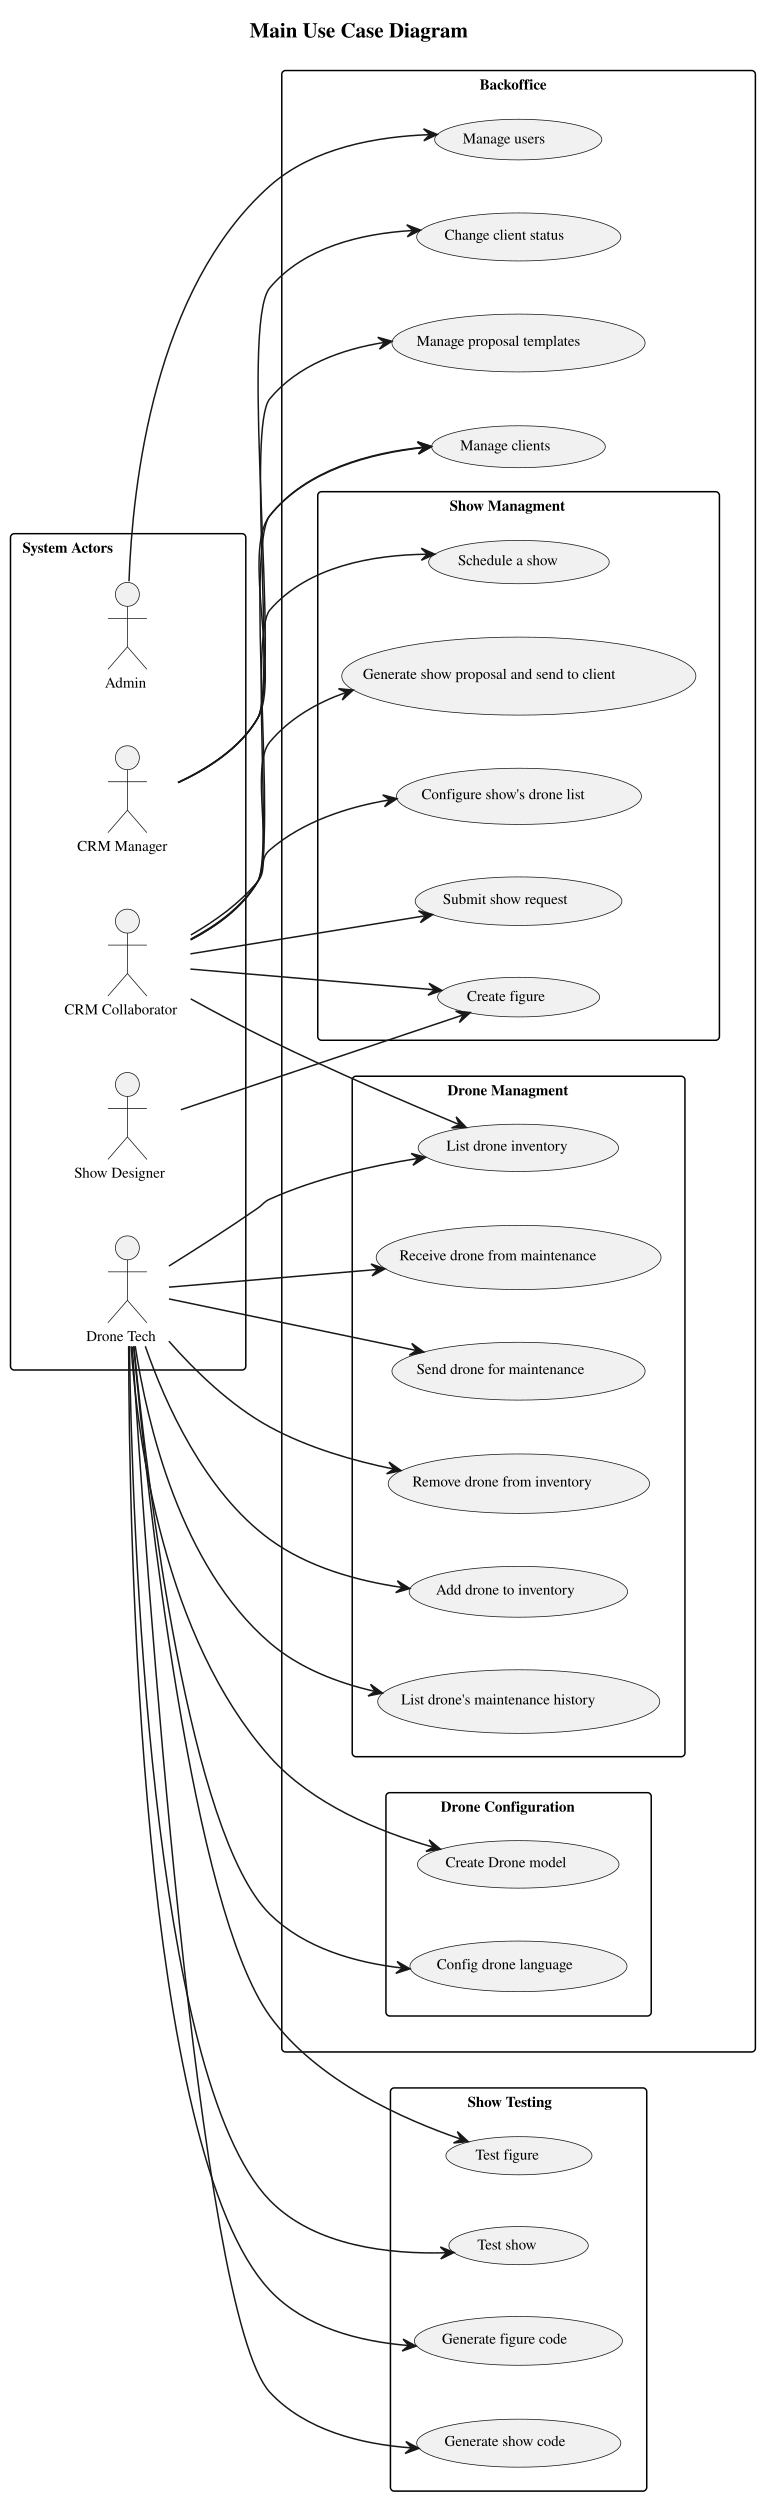
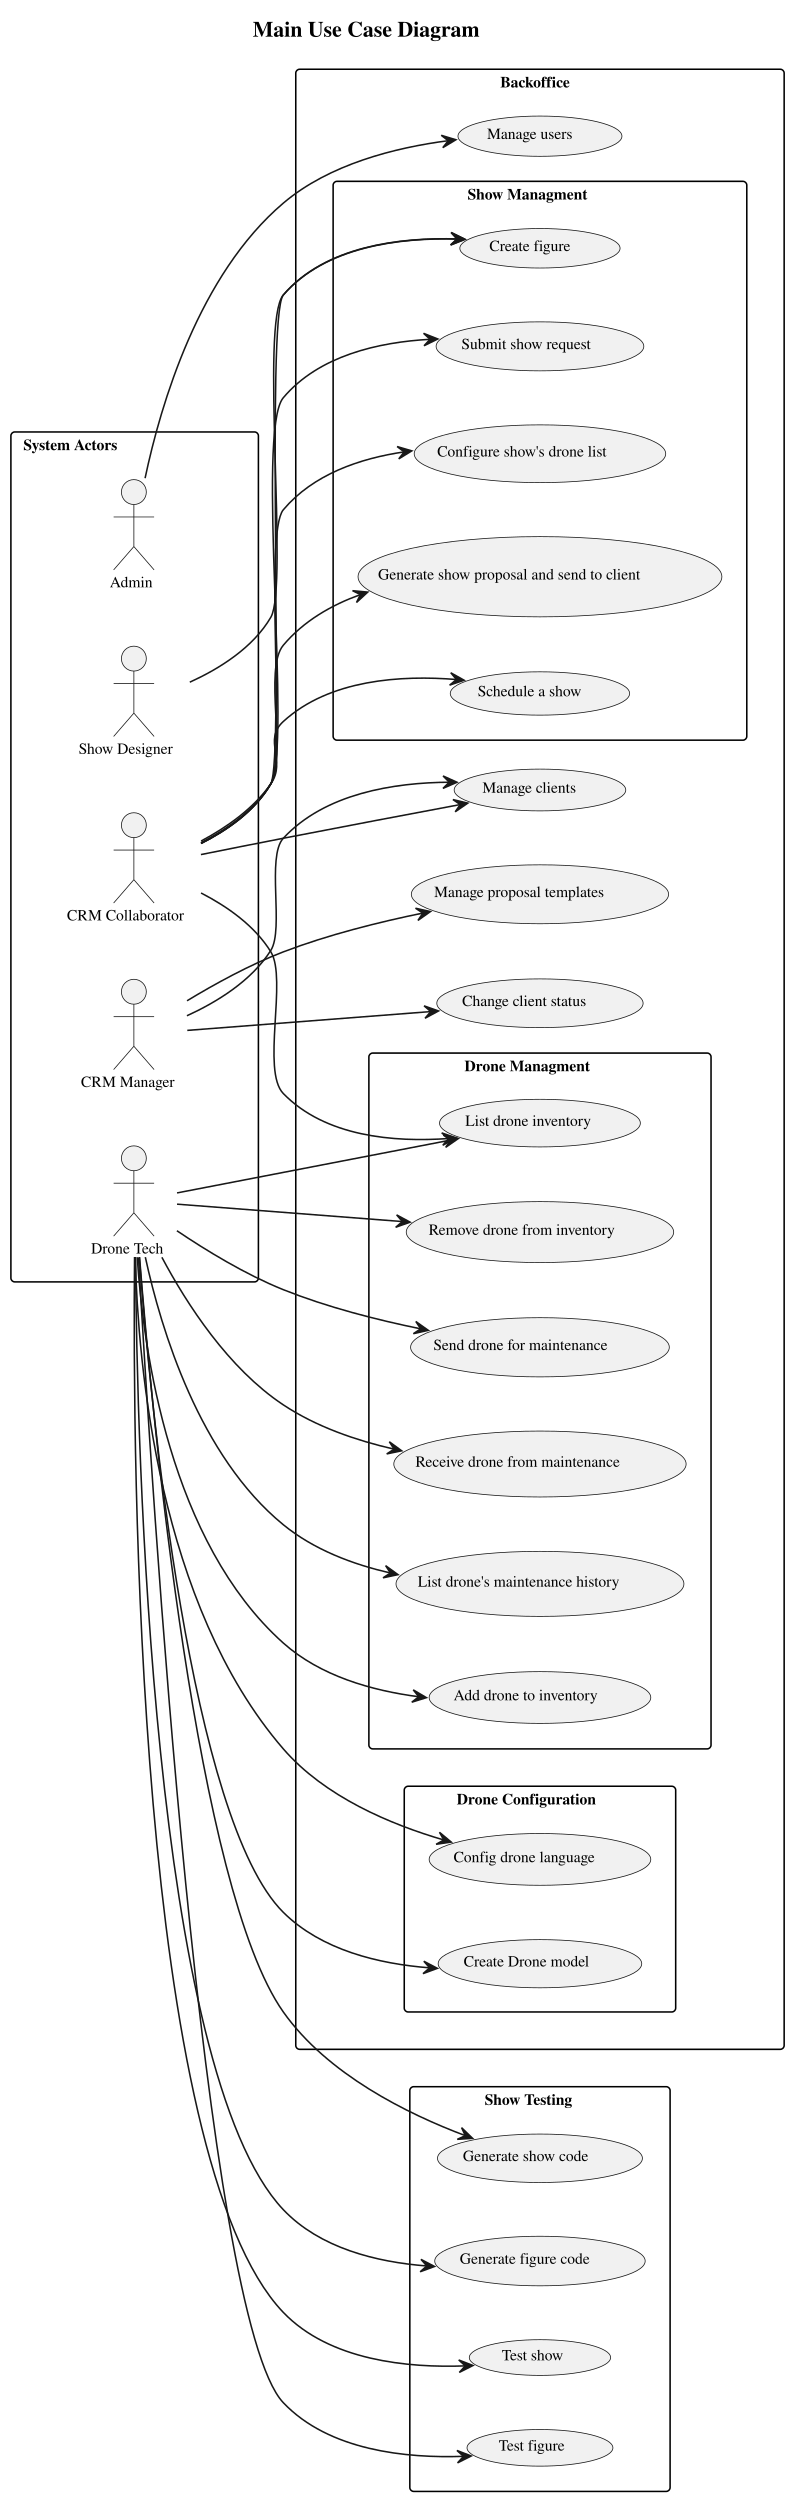
- <svg xmlns="http://www.w3.org/2000/svg" contentStyleType="text/css" height="1668px" preserveAspectRatio="none" style="width:510px;height:1668px;background:#FFFFFF;" version="1.1" viewBox="0 0 510 1668" width="510px" zoomAndPan="magnify">
+ <svg xmlns="http://www.w3.org/2000/svg" contentStyleType="text/css" height="1606px" preserveAspectRatio="none" style="width:509px;height:1606px;background:#FFFFFF;" version="1.1" viewBox="0 0 509 1606" width="509px" zoomAndPan="magnify">
  <defs />
  <g>
-     <text fill="#000000" font-family="Times" font-size="14" font-weight="bold" lengthAdjust="spacing" textLength="163" x="166.5" y="24.966">Main Use Case Diagram</text>
+     <text fill="#000000" font-family="Times" font-size="14" font-weight="bold" lengthAdjust="spacing" textLength="171" x="162.37" y="23.535">Main Use Case Diagram</text>
    <g id="cluster_actors">
-       <rect fill="none" height="558" rx="2.5" ry="2.5" style="stroke:#000000;stroke-width:1.0;" width="157" x="7" y="356.068" />
-       <text fill="#000000" font-family="Times" font-size="10" font-weight="bold" lengthAdjust="spacing" textLength="72" x="15" y="368.758">System Actors</text>
+       <rect fill="none" height="546" rx="2.5" ry="2.5" style="stroke:#000000;stroke-width:1.0;" width="159" x="7" y="277.488" />
+       <text fill="#000000" font-family="Times" font-size="10" font-weight="bold" lengthAdjust="spacing" textLength="74" x="15" y="289.156">System Actors</text>
    </g>
    <g id="cluster_usecases">
-       <rect fill="none" height="1322" rx="2.5" ry="2.5" style="stroke:#000000;stroke-width:1.0;" width="316" x="188" y="47.068" />
-       <text fill="#000000" font-family="Times" font-size="10" font-weight="bold" lengthAdjust="spacing" textLength="52" x="320" y="59.758">Backoffice</text>
+       <rect fill="none" height="1272" rx="2.5" ry="2.5" style="stroke:#000000;stroke-width:1.0;" width="313.74" x="190" y="44.488" />
+       <text fill="#000000" font-family="Times" font-size="10" font-weight="bold" lengthAdjust="spacing" textLength="51" x="321.37" y="56.156">Backoffice</text>
    </g>
    <g id="cluster_showmng">
-       <rect fill="none" height="366" rx="2.5" ry="2.5" style="stroke:#000000;stroke-width:1.0;" width="268" x="212" y="328.068" />
-       <text fill="#000000" font-family="Times" font-size="10" font-weight="bold" lengthAdjust="spacing" textLength="92" x="300" y="340.758">Show Managment</text>
+       <rect fill="none" height="359" rx="2.5" ry="2.5" style="stroke:#000000;stroke-width:1.0;" width="265.74" x="214" y="116.488" />
+       <text fill="#000000" font-family="Times" font-size="10" font-weight="bold" lengthAdjust="spacing" textLength="93" x="300.37" y="128.156">Show Managment</text>
    </g>
    <g id="cluster_drnmng">
-       <rect fill="none" height="454" rx="2.5" ry="2.5" style="stroke:#000000;stroke-width:1.0;" width="222" x="235" y="718.068" />
-       <text fill="#000000" font-family="Times" font-size="10" font-weight="bold" lengthAdjust="spacing" textLength="95" x="298.5" y="730.758">Drone Managment</text>
+       <rect fill="none" height="447" rx="2.5" ry="2.5" style="stroke:#000000;stroke-width:1.0;" width="219.8" x="236.97" y="676.488" />
+       <text fill="#000000" font-family="Times" font-size="10" font-weight="bold" lengthAdjust="spacing" textLength="97" x="298.37" y="688.156">Drone Managment</text>
    </g>
    <g id="cluster_drncfig">
-       <rect fill="none" height="149" rx="2.5" ry="2.5" style="stroke:#000000;stroke-width:1.0;" width="177" x="257.5" y="1196.068" />
-       <text fill="#000000" font-family="Times" font-size="10" font-weight="bold" lengthAdjust="spacing" textLength="104" x="294" y="1208.758">Drone Configuration</text>
+       <rect fill="none" height="145" rx="2.5" ry="2.5" style="stroke:#000000;stroke-width:1.0;" width="174.37" x="259.69" y="1147.488" />
+       <text fill="#000000" font-family="Times" font-size="10" font-weight="bold" lengthAdjust="spacing" textLength="107" x="293.375" y="1159.156">Drone Configuration</text>
    </g>
    <g id="cluster_usecase">
-       <rect fill="none" height="269" rx="2.5" ry="2.5" style="stroke:#000000;stroke-width:1.0;" width="171" x="260.5" y="1393.068" />
-       <text fill="#000000" font-family="Times" font-size="10" font-weight="bold" lengthAdjust="spacing" textLength="68" x="312" y="1405.758">Show Testing</text>
+       <rect fill="none" height="260" rx="2.5" ry="2.5" style="stroke:#000000;stroke-width:1.0;" width="167.2" x="263.27" y="1340.488" />
+       <text fill="#000000" font-family="Times" font-size="10" font-weight="bold" lengthAdjust="spacing" textLength="71" x="311.37" y="1352.156">Show Testing</text>
    </g>
    <g id="elem_ADM">
-       <ellipse cx="85" cy="396.568" fill="#F1F1F1" rx="8" ry="8" style="stroke:#181818;stroke-width:0.5;" />
-       <path d="M85,404.568 L85,431.568 M72,412.568 L98,412.568 M85,431.568 L72,446.568 M85,431.568 L98,446.568 " fill="none" style="stroke:#181818;stroke-width:0.5;" />
-       <text fill="#000000" font-family="Times" font-size="10" lengthAdjust="spacing" textLength="30" x="70" y="458.758">Admin</text>
+       <ellipse cx="86" cy="316.098" fill="#F1F1F1" rx="8" ry="8" style="stroke:#181818;stroke-width:0.5;" />
+       <path d="M86,324.098 L86,351.098 M73,332.098 L99,332.098 M86,351.098 L73,366.098 M86,351.098 L99,366.098 " fill="none" style="stroke:#181818;stroke-width:0.5;" />
+       <text fill="#000000" font-family="Times" font-size="10" lengthAdjust="spacing" textLength="31" x="70.5" y="377.266">Admin</text>
    </g>
    <g id="elem_CRMM">
-       <ellipse cx="85" cy="505.568" fill="#F1F1F1" rx="8" ry="8" style="stroke:#181818;stroke-width:0.5;" />
-       <path d="M85,513.568 L85,540.568 M72,521.568 L98,521.568 M85,540.568 L72,555.568 M85,540.568 L98,555.568 " fill="none" style="stroke:#181818;stroke-width:0.5;" />
-       <text fill="#000000" font-family="Times" font-size="10" lengthAdjust="spacing" textLength="67" x="51.5" y="567.758">CRM Manager</text>
+       <ellipse cx="86" cy="637.098" fill="#F1F1F1" rx="8" ry="8" style="stroke:#181818;stroke-width:0.5;" />
+       <path d="M86,645.098 L86,672.098 M73,653.098 L99,653.098 M86,672.098 L73,687.098 M86,672.098 L99,687.098 " fill="none" style="stroke:#181818;stroke-width:0.5;" />
+       <text fill="#000000" font-family="Times" font-size="10" lengthAdjust="spacing" textLength="68" x="52" y="698.266">CRM Manager</text>
    </g>
    <g id="elem_CRMCLTR">
-       <ellipse cx="85" cy="614.568" fill="#F1F1F1" rx="8" ry="8" style="stroke:#181818;stroke-width:0.5;" />
-       <path d="M85,622.568 L85,649.568 M72,630.568 L98,630.568 M85,649.568 L72,664.568 M85,649.568 L98,664.568 " fill="none" style="stroke:#181818;stroke-width:0.5;" />
-       <text fill="#000000" font-family="Times" font-size="10" lengthAdjust="spacing" textLength="84" x="43" y="676.758">CRM Collaborator</text>
+       <ellipse cx="86" cy="530.098" fill="#F1F1F1" rx="8" ry="8" style="stroke:#181818;stroke-width:0.5;" />
+       <path d="M86,538.098 L86,565.098 M73,546.098 L99,546.098 M86,565.098 L73,580.098 M86,565.098 L99,580.098 " fill="none" style="stroke:#181818;stroke-width:0.5;" />
+       <text fill="#000000" font-family="Times" font-size="10" lengthAdjust="spacing" textLength="86" x="43" y="591.266">CRM Collaborator</text>
    </g>
    <g id="elem_showdsg">
-       <ellipse cx="85" cy="723.568" fill="#F1F1F1" rx="8" ry="8" style="stroke:#181818;stroke-width:0.5;" />
-       <path d="M85,731.568 L85,758.568 M72,739.568 L98,739.568 M85,758.568 L72,773.568 M85,758.568 L98,773.568 " fill="none" style="stroke:#181818;stroke-width:0.5;" />
-       <text fill="#000000" font-family="Times" font-size="10" lengthAdjust="spacing" textLength="71" x="49.5" y="785.758">Show Designer</text>
+       <ellipse cx="86" cy="423.098" fill="#F1F1F1" rx="8" ry="8" style="stroke:#181818;stroke-width:0.5;" />
+       <path d="M86,431.098 L86,458.098 M73,439.098 L99,439.098 M86,458.098 L73,473.098 M86,458.098 L99,473.098 " fill="none" style="stroke:#181818;stroke-width:0.5;" />
+       <text fill="#000000" font-family="Times" font-size="10" lengthAdjust="spacing" textLength="71" x="50.5" y="484.266">Show Designer</text>
    </g>
    <g id="elem_drntch">
-       <ellipse cx="85" cy="832.568" fill="#F1F1F1" rx="8" ry="8" style="stroke:#181818;stroke-width:0.5;" />
-       <path d="M85,840.568 L85,867.568 M72,848.568 L98,848.568 M85,867.568 L72,882.568 M85,867.568 L98,882.568 " fill="none" style="stroke:#181818;stroke-width:0.5;" />
-       <text fill="#000000" font-family="Times" font-size="10" lengthAdjust="spacing" textLength="55" x="57.5" y="894.758">Drone Tech</text>
+       <ellipse cx="86" cy="744.098" fill="#F1F1F1" rx="8" ry="8" style="stroke:#181818;stroke-width:0.5;" />
+       <path d="M86,752.098 L86,779.098 M73,760.098 L99,760.098 M86,779.098 L73,794.098 M86,779.098 L99,794.098 " fill="none" style="stroke:#181818;stroke-width:0.5;" />
+       <text fill="#000000" font-family="Times" font-size="10" lengthAdjust="spacing" textLength="55" x="58.5" y="805.266">Drone Tech</text>
    </g>
    <g id="elem_mngusr">
-       <ellipse cx="345.77" cy="93.122" fill="#F1F1F1" rx="55.77" ry="13.554" style="stroke:#181818;stroke-width:0.5;" />
-       <text fill="#000000" font-family="Times" font-size="10" lengthAdjust="spacing" textLength="68" x="308.77" y="95.717">Manage users</text>
+       <ellipse cx="346.868" cy="87.492" fill="#F1F1F1" rx="52.668" ry="12.934" style="stroke:#181818;stroke-width:0.5;" />
+       <text fill="#000000" font-family="Times" font-size="10" lengthAdjust="spacing" textLength="68" x="312.868" y="89.271">Manage users</text>
    </g>
    <g id="elem_mngppt">
-       <ellipse cx="345.958" cy="228.859" fill="#F1F1F1" rx="84.458" ry="19.292" style="stroke:#181818;stroke-width:0.5;" />
-       <text fill="#000000" font-family="Times" font-size="10" lengthAdjust="spacing" textLength="136" x="277.958" y="230.739">Manage proposal templates</text>
+       <ellipse cx="346.872" cy="574.487" fill="#F1F1F1" rx="82.642" ry="18.928" style="stroke:#181818;stroke-width:0.5;" />
+       <text fill="#000000" font-family="Times" font-size="10" lengthAdjust="spacing" textLength="136" x="278.872" y="576.266">Manage proposal templates</text>
    </g>
    <g id="elem_ccstts">
-       <ellipse cx="346.113" cy="158.09" fill="#F1F1F1" rx="68.113" ry="16.023" style="stroke:#181818;stroke-width:0.5;" />
-       <text fill="#000000" font-family="Times" font-size="10" lengthAdjust="spacing" textLength="99" x="296.613" y="159.97">Change client status</text>
+       <ellipse cx="346.869" cy="644.492" fill="#F1F1F1" rx="66.269" ry="15.654" style="stroke:#181818;stroke-width:0.5;" />
+       <text fill="#000000" font-family="Times" font-size="10" lengthAdjust="spacing" textLength="100" x="296.869" y="646.271">Change client status</text>
    </g>
    <g id="elem_mngc">
-       <ellipse cx="345.937" cy="298.055" fill="#F1F1F1" rx="57.937" ry="13.987" style="stroke:#181818;stroke-width:0.5;" />
-       <text fill="#000000" font-family="Times" font-size="10" lengthAdjust="spacing" textLength="74" x="307.006" y="300.423">Manage clients</text>
+       <ellipse cx="346.874" cy="507.491" fill="#F1F1F1" rx="55.114" ry="13.423" style="stroke:#181818;stroke-width:0.5;" />
+       <text fill="#000000" font-family="Times" font-size="10" lengthAdjust="spacing" textLength="74" x="309.874" y="509.271">Manage clients</text>
    </g>
    <g id="elem_sdlshw">
-       <ellipse cx="346.243" cy="375.017" fill="#F1F1F1" rx="60.243" ry="14.449" style="stroke:#181818;stroke-width:0.5;" />
-       <text fill="#000000" font-family="Times" font-size="10" lengthAdjust="spacing" textLength="80" x="305.54" y="377.087">Schedule a show</text>
+       <ellipse cx="346.866" cy="445.491" fill="#F1F1F1" rx="57.616" ry="13.923" style="stroke:#181818;stroke-width:0.5;" />
+       <text fill="#000000" font-family="Times" font-size="10" lengthAdjust="spacing" textLength="80" x="306.866" y="447.271">Schedule a show</text>
    </g>
    <g id="elem_gsppstc">
-       <ellipse cx="346.149" cy="451.098" fill="#F1F1F1" rx="118.15" ry="26.03" style="stroke:#181818;stroke-width:0.5;" />
-       <text fill="#000000" font-family="Times" font-size="10" lengthAdjust="spacing" textLength="208" x="242.149" y="452.978">Generate show proposal and send to client</text>
+       <ellipse cx="346.872" cy="370.493" fill="#F1F1F1" rx="116.872" ry="25.774" style="stroke:#181818;stroke-width:0.5;" />
+       <text fill="#000000" font-family="Times" font-size="10" lengthAdjust="spacing" textLength="208" x="242.872" y="372.272">Generate show proposal and send to client</text>
    </g>
    <g id="elem_cfgsdl">
-       <ellipse cx="346.243" cy="531.316" fill="#F1F1F1" rx="81.743" ry="18.748" style="stroke:#181818;stroke-width:0.5;" />
-       <text fill="#000000" font-family="Times" font-size="10" lengthAdjust="spacing" textLength="130" x="281.243" y="533.196">Configure show's drone list</text>
+       <ellipse cx="346.868" cy="291.486" fill="#F1F1F1" rx="80.788" ry="18.558" style="stroke:#181818;stroke-width:0.5;" />
+       <text fill="#000000" font-family="Times" font-size="10" lengthAdjust="spacing" textLength="132" x="280.868" y="293.265">Configure show's drone list</text>
    </g>
    <g id="elem_subsreq">
-       <ellipse cx="345.967" cy="601.261" fill="#F1F1F1" rx="68.967" ry="16.193" style="stroke:#181818;stroke-width:0.5;" />
-       <text fill="#000000" font-family="Times" font-size="10" lengthAdjust="spacing" textLength="101" x="295.467" y="603.141">Submit show request</text>
+       <ellipse cx="346.872" cy="222.491" fill="#F1F1F1" rx="66.712" ry="15.742" style="stroke:#181818;stroke-width:0.5;" />
+       <text fill="#000000" font-family="Times" font-size="10" lengthAdjust="spacing" textLength="101" x="296.372" y="224.27">Submit show request</text>
    </g>
    <g id="elem_cf">
-       <ellipse cx="346.048" cy="665.278" fill="#F1F1F1" rx="54.048" ry="13.21" style="stroke:#181818;stroke-width:0.5;" />
-       <text fill="#000000" font-family="Times" font-size="10" lengthAdjust="spacing" textLength="63" x="311.548" y="667.872">Create figure</text>
+       <ellipse cx="346.868" cy="159.492" fill="#F1F1F1" rx="51.468" ry="12.694" style="stroke:#181818;stroke-width:0.5;" />
+       <text fill="#000000" font-family="Times" font-size="10" lengthAdjust="spacing" textLength="65" x="314.368" y="161.271">Create figure</text>
    </g>
    <g id="elem_ldi">
-       <ellipse cx="345.839" cy="765.836" fill="#F1F1F1" rx="66.839" ry="15.768" style="stroke:#181818;stroke-width:0.5;" />
-       <text fill="#000000" font-family="Times" font-size="10" lengthAdjust="spacing" textLength="96" x="297.839" y="767.716">List drone inventory</text>
+       <ellipse cx="346.865" cy="721.489" fill="#F1F1F1" rx="64.505" ry="15.301" style="stroke:#181818;stroke-width:0.5;" />
+       <text fill="#000000" font-family="Times" font-size="10" lengthAdjust="spacing" textLength="96" x="298.865" y="723.269">List drone inventory</text>
    </g>
    <g id="elem_ldmh">
-       <ellipse cx="346.102" cy="1135.288" fill="#F1F1F1" rx="94.102" ry="21.221" style="stroke:#181818;stroke-width:0.5;" />
-       <text fill="#000000" font-family="Times" font-size="10" lengthAdjust="spacing" textLength="157" x="267.602" y="1137.168">List drone's maintenance history</text>
+       <ellipse cx="346.873" cy="1017.485" fill="#F1F1F1" rx="92.483" ry="20.896" style="stroke:#181818;stroke-width:0.5;" />
+       <text fill="#000000" font-family="Times" font-size="10" lengthAdjust="spacing" textLength="157" x="268.373" y="1019.264">List drone's maintenance history</text>
    </g>
    <g id="elem_rdfm">
-       <ellipse cx="346.031" cy="838.974" fill="#F1F1F1" rx="95.031" ry="21.406" style="stroke:#181818;stroke-width:0.5;" />
-       <text fill="#000000" font-family="Times" font-size="10" lengthAdjust="spacing" textLength="159" x="266.531" y="840.854">Receive drone from maintenance</text>
+       <ellipse cx="346.871" cy="940.488" fill="#F1F1F1" rx="93.901" ry="21.18" style="stroke:#181818;stroke-width:0.5;" />
+       <text fill="#000000" font-family="Times" font-size="10" lengthAdjust="spacing" textLength="160" x="266.871" y="942.268">Receive drone from maintenance</text>
    </g>
    <g id="elem_sdfm">
-       <ellipse cx="345.958" cy="914.86" fill="#F1F1F1" rx="84.458" ry="19.292" style="stroke:#181818;stroke-width:0.5;" />
-       <text fill="#000000" font-family="Times" font-size="10" lengthAdjust="spacing" textLength="136" x="277.958" y="916.74">Send drone for maintenance</text>
+       <ellipse cx="346.867" cy="865.49" fill="#F1F1F1" rx="83.107" ry="19.021" style="stroke:#181818;stroke-width:0.5;" />
+       <text fill="#000000" font-family="Times" font-size="10" lengthAdjust="spacing" textLength="137" x="278.367" y="867.269">Send drone for maintenance</text>
    </g>
    <g id="elem_rdfi">
-       <ellipse cx="346.193" cy="989.906" fill="#F1F1F1" rx="87.193" ry="19.838" style="stroke:#181818;stroke-width:0.5;" />
-       <text fill="#000000" font-family="Times" font-size="10" lengthAdjust="spacing" textLength="142" x="275.193" y="991.786">Remove drone from inventory</text>
+       <ellipse cx="346.875" cy="791.489" fill="#F1F1F1" rx="85.904" ry="19.581" style="stroke:#181818;stroke-width:0.5;" />
+       <text fill="#000000" font-family="Times" font-size="10" lengthAdjust="spacing" textLength="143" x="275.375" y="793.269">Remove drone from inventory</text>
    </g>
    <g id="elem_adddti">
-       <ellipse cx="345.86" cy="1062.04" fill="#F1F1F1" rx="72.86" ry="16.972" style="stroke:#181818;stroke-width:0.5;" />
-       <text fill="#000000" font-family="Times" font-size="10" lengthAdjust="spacing" textLength="110" x="290.86" y="1063.92">Add drone to inventory</text>
+       <ellipse cx="346.875" cy="1090.485" fill="#F1F1F1" rx="71.185" ry="16.637" style="stroke:#181818;stroke-width:0.5;" />
+       <text fill="#000000" font-family="Times" font-size="10" lengthAdjust="spacing" textLength="111" x="291.375" y="1092.264">Add drone to inventory</text>
    </g>
    <g id="elem_cdmdl">
-       <ellipse cx="345.762" cy="1243.92" fill="#F1F1F1" rx="67.262" ry="15.852" style="stroke:#181818;stroke-width:0.5;" />
-       <text fill="#000000" font-family="Times" font-size="10" lengthAdjust="spacing" textLength="97" x="297.262" y="1245.8">Create Drone model</text>
+       <ellipse cx="346.865" cy="1261.485" fill="#F1F1F1" rx="65.385" ry="15.477" style="stroke:#181818;stroke-width:0.5;" />
+       <text fill="#000000" font-family="Times" font-size="10" lengthAdjust="spacing" textLength="98" x="297.865" y="1263.265">Create Drone model</text>
    </g>
    <g id="elem_cdlng">
-       <ellipse cx="345.924" cy="1311.953" fill="#F1F1F1" rx="72.424" ry="16.885" style="stroke:#181818;stroke-width:0.5;" />
-       <text fill="#000000" font-family="Times" font-size="10" lengthAdjust="spacing" textLength="109" x="291.424" y="1313.833">Config drone language</text>
+       <ellipse cx="346.875" cy="1194.485" fill="#F1F1F1" rx="71.185" ry="16.637" style="stroke:#181818;stroke-width:0.5;" />
+       <text fill="#000000" font-family="Times" font-size="10" lengthAdjust="spacing" textLength="111" x="291.375" y="1196.264">Config drone language</text>
    </g>
    <g id="elem_gfcd">
-       <ellipse cx="345.896" cy="1561.847" fill="#F1F1F1" rx="69.396" ry="16.279" style="stroke:#181818;stroke-width:0.5;" />
-       <text fill="#000000" font-family="Times" font-size="10" lengthAdjust="spacing" textLength="102" x="294.896" y="1563.727">Generate figure code</text>
+       <ellipse cx="346.87" cy="1452.488" fill="#F1F1F1" rx="67.6" ry="15.92" style="stroke:#181818;stroke-width:0.5;" />
+       <text fill="#000000" font-family="Times" font-size="10" lengthAdjust="spacing" textLength="103" x="295.37" y="1454.268">Generate figure code</text>
    </g>
    <g id="elem_gscd">
-       <ellipse cx="346.113" cy="1630.09" fill="#F1F1F1" rx="68.113" ry="16.023" style="stroke:#181818;stroke-width:0.5;" />
-       <text fill="#000000" font-family="Times" font-size="10" lengthAdjust="spacing" textLength="99" x="296.613" y="1631.97">Generate show code</text>
+       <ellipse cx="346.866" cy="1386.484" fill="#F1F1F1" rx="65.826" ry="15.565" style="stroke:#181818;stroke-width:0.5;" />
+       <text fill="#000000" font-family="Times" font-size="10" lengthAdjust="spacing" textLength="99" x="297.366" y="1388.263">Generate show code</text>
    </g>
    <g id="elem_tstfigure">
-       <ellipse cx="346.231" cy="1438.3" fill="#F1F1F1" rx="48.731" ry="12.732" style="stroke:#181818;stroke-width:0.5;" />
-       <text fill="#000000" font-family="Times" font-size="10" lengthAdjust="spacing" textLength="52" x="317.231" y="1440.895">Test figure</text>
+       <ellipse cx="346.874" cy="1572.489" fill="#F1F1F1" rx="46.854" ry="11.771" style="stroke:#181818;stroke-width:0.5;" />
+       <text fill="#000000" font-family="Times" font-size="10" lengthAdjust="spacing" textLength="53" x="320.374" y="1574.268">Test figure</text>
    </g>
    <g id="elem_tstshw">
-       <ellipse cx="345.998" cy="1498.28" fill="#F1F1F1" rx="46.498" ry="12.712" style="stroke:#181818;stroke-width:0.5;" />
-       <text fill="#000000" font-family="Times" font-size="10" lengthAdjust="spacing" textLength="49" x="318.498" y="1500.875">Test show</text>
+       <ellipse cx="346.873" cy="1514.487" fill="#F1F1F1" rx="45.393" ry="11.479" style="stroke:#181818;stroke-width:0.5;" />
+       <text fill="#000000" font-family="Times" font-size="10" lengthAdjust="spacing" textLength="49" x="322.373" y="1516.266">Test show</text>
    </g>
    <g id="link_ADM_mngusr">
-       <path d="M86.07,387.878 C88.33,323.778 102.79,192.738 180,124.068 C208.75,98.498 251.72,91.058 286.61,89.848 " fill="none" id="ADM-to-mngusr" style="stroke:#181818;stroke-width:1.0;" />
-       <polygon fill="#181818" points="291.69,89.708,282.59,85.941,286.692,89.837,282.796,93.939,291.69,89.708" style="stroke:#181818;stroke-width:1.0;" />
+       <path d="M93.2,307.188 C103.28,259.518 127.83,176.478 182,130.488 C211.45,105.488 253.81,94.818 288.08,90.358 " fill="none" id="ADM-to-mngusr" style="stroke:#181818;stroke-width:1.0;" />
+       <polygon fill="#181818" points="292.88,89.778,283.456,86.915,287.918,90.393,284.44,94.855,292.88,89.778" style="stroke:#181818;stroke-width:1.0;" />
    </g>
    <g id="link_CRMM_mngppt">
-       <path d="M118.81,522.148 C137.88,513.358 160.38,499.378 172,479.068 C183.76,458.508 164.85,284.278 180,266.068 C198.72,243.558 227.9,232.978 256.54,228.438 " fill="none" id="CRMM-to-mngppt" style="stroke:#181818;stroke-width:1.0;" />
-       <polygon fill="#181818" points="261.51,227.708,252.031,225.032,256.561,228.421,253.173,232.951,261.51,227.708" style="stroke:#181818;stroke-width:1.0;" />
+       <path d="M120.15,642.898 C137.9,632.148 160.48,619.718 182,611.488 C210.61,600.538 243.33,592.348 271.97,586.488 " fill="none" id="CRMM-to-mngppt" style="stroke:#181818;stroke-width:1.0;" />
+       <polygon fill="#181818" points="276.53,585.578,266.918,583.432,271.628,586.564,268.496,591.275,276.53,585.578" style="stroke:#181818;stroke-width:1.0;" />
    </g>
    <g id="link_CRMM_ccstts">
-       <path d="M118.88,522.188 C137.98,513.418 160.48,499.428 172,479.068 C187.71,451.298 159.5,216.518 180,192.068 C202.83,164.838 241.16,155.798 275.13,153.808 " fill="none" id="CRMM-to-ccstts" style="stroke:#181818;stroke-width:1.0;" />
-       <polygon fill="#181818" points="280.54,153.548,271.356,149.99,275.546,153.791,271.745,157.981,280.54,153.548" style="stroke:#181818;stroke-width:1.0;" />
+       <path d="M120.31,661.918 C159.67,658.878 226.17,653.738 276.8,649.828 " fill="none" id="CRMM-to-ccstts" style="stroke:#181818;stroke-width:1.0;" />
+       <polygon fill="#181818" points="281.7,649.448,272.418,646.154,276.715,649.834,273.035,654.131,281.7,649.448" style="stroke:#181818;stroke-width:1.0;" />
    </g>
    <g id="link_CRMM_mngc">
-       <path d="M118.65,522.058 C137.67,513.238 160.16,499.248 172,479.068 C187.21,453.148 161.13,367.458 180,344.068 C204.39,313.848 246.83,302.488 282.55,298.618 " fill="none" id="CRMM-to-mngc" style="stroke:#181818;stroke-width:1.0;" />
-       <polygon fill="#181818" points="287.77,298.098,278.424,294.992,282.794,298.584,279.202,302.954,287.77,298.098" style="stroke:#181818;stroke-width:1.0;" />
+       <path d="M120.08,652.528 C139.08,643.858 161.57,630.178 174,610.488 C182.59,596.878 171.06,550.298 182,538.488 C208.69,509.678 253.11,502.698 288.97,502.498 " fill="none" id="CRMM-to-mngc" style="stroke:#181818;stroke-width:1.0;" />
+       <polygon fill="#181818" points="293.59,502.518,284.613,498.467,288.59,502.49,284.567,506.467,293.59,502.518" style="stroke:#181818;stroke-width:1.0;" />
    </g>
    <g id="link_CRMCLTR_mngc">
-       <path d="M127.25,627.048 C144.18,618.228 162.1,605.478 172,588.068 C185.41,564.488 163.24,365.398 180,344.068 C204.07,313.418 246.74,302.098 282.66,298.338 " fill="none" id="CRMCLTR-to-mngc" style="stroke:#181818;stroke-width:1.0;" />
-       <polygon fill="#181818" points="287.9,297.838,278.563,294.705,282.922,298.31,279.318,302.67,287.9,297.838" style="stroke:#181818;stroke-width:1.0;" />
+       <path d="M129.07,548.978 C145.57,545.668 164.66,541.858 182,538.488 C220.1,531.078 263.24,522.928 295.69,516.838 " fill="none" id="CRMCLTR-to-mngc" style="stroke:#181818;stroke-width:1.0;" />
+       <polygon fill="#181818" points="300.54,515.928,290.96,513.642,295.624,516.843,292.423,521.507,300.54,515.928" style="stroke:#181818;stroke-width:1.0;" />
    </g>
    <g id="link_CRMCLTR_sdlshw">
-       <path d="M127.16,626.998 C144.07,618.168 162,605.418 172,588.068 C182.05,570.628 166.85,422.308 180,407.068 C205.34,377.688 248.87,370.198 284.85,369.778 " fill="none" id="CRMCLTR-to-sdlshw" style="stroke:#181818;stroke-width:1.0;" />
-       <polygon fill="#181818" points="290.11,369.768,281.099,365.794,285.11,369.782,281.122,373.794,290.11,369.768" style="stroke:#181818;stroke-width:1.0;" />
+       <path d="M129.19,540.268 C145.55,531.568 162.96,519.408 174,503.488 C184.33,488.588 168.63,475.728 182,463.488 C211.53,436.448 257.73,433.588 293.56,436.548 " fill="none" id="CRMCLTR-to-sdlshw" style="stroke:#181818;stroke-width:1.0;" />
+       <polygon fill="#181818" points="298.16,436.978,289.564,432.171,293.181,436.52,288.832,440.137,298.16,436.978" style="stroke:#181818;stroke-width:1.0;" />
    </g>
    <g id="link_CRMCLTR_gsppstc">
-       <path d="M127.27,626.558 C143.99,617.708 161.73,605.058 172,588.068 C182.73,570.318 166.67,510.958 180,495.068 C193.17,479.368 211.27,468.938 230.66,462.068 " fill="none" id="CRMCLTR-to-gsppstc" style="stroke:#181818;stroke-width:1.0;" />
-       <polygon fill="#181818" points="235.62,460.408,225.814,459.495,230.882,462.006,228.371,467.075,235.62,460.408" style="stroke:#181818;stroke-width:1.0;" />
+       <path d="M129.15,541.308 C145.91,532.668 163.64,520.288 174,503.488 C184.42,486.588 169.22,429.688 182,414.488 C194.97,399.058 212.71,388.738 231.75,381.888 " fill="none" id="CRMCLTR-to-gsppstc" style="stroke:#181818;stroke-width:1.0;" />
+       <polygon fill="#181818" points="236.26,380.358,226.453,379.454,231.524,381.961,229.017,387.032,236.26,380.358" style="stroke:#181818;stroke-width:1.0;" />
    </g>
    <g id="link_CRMCLTR_cfgsdl">
-       <path d="M127.33,623.808 C143.05,614.798 160.03,602.778 172,588.068 C178.3,580.318 172.43,573.588 180,567.068 C201.96,548.158 231.57,538.488 259.63,533.738 " fill="none" id="CRMCLTR-to-cfgsdl" style="stroke:#181818;stroke-width:1.0;" />
-       <polygon fill="#181818" points="264.85,532.898,255.334,530.36,259.912,533.683,256.59,538.261,264.85,532.898" style="stroke:#181818;stroke-width:1.0;" />
+       <path d="M129.05,541.758 C146.02,533.148 163.93,520.668 174,503.488 C183.9,486.598 169.39,342.458 182,327.488 C201.1,304.818 230.9,294.478 259.89,290.258 " fill="none" id="CRMCLTR-to-cfgsdl" style="stroke:#181818;stroke-width:1.0;" />
+       <polygon fill="#181818" points="264.56,289.638,255.112,286.856,259.603,290.295,256.164,294.786,264.56,289.638" style="stroke:#181818;stroke-width:1.0;" />
    </g>
    <g id="link_CRMCLTR_subsreq">
-       <path d="M127.04,636.408 C169.15,629.588 235.17,618.878 283.53,611.038 " fill="none" id="CRMCLTR-to-subsreq" style="stroke:#181818;stroke-width:1.0;" />
-       <polygon fill="#181818" points="288.74,610.188,279.215,607.682,283.805,610.989,280.497,615.578,288.74,610.188" style="stroke:#181818;stroke-width:1.0;" />
+       <path d="M129.16,541.818 C146.14,533.218 164.04,520.728 174,503.488 C187.79,479.618 164.19,276.538 182,255.488 C204.76,228.578 242.81,219.778 276.51,217.958 " fill="none" id="CRMCLTR-to-subsreq" style="stroke:#181818;stroke-width:1.0;" />
+       <polygon fill="#181818" points="281.24,217.758,272.087,214.121,276.244,217.958,272.407,222.115,281.24,217.758" style="stroke:#181818;stroke-width:1.0;" />
    </g>
    <g id="link_CRMCLTR_cf">
-       <path d="M127.04,646.558 C170.94,650.288 240.83,656.218 289.59,660.358 " fill="none" id="CRMCLTR-to-cf" style="stroke:#181818;stroke-width:1.0;" />
-       <polygon fill="#181818" points="294.83,660.808,286.206,656.052,289.848,660.38,285.521,664.022,294.83,660.808" style="stroke:#181818;stroke-width:1.0;" />
+       <path d="M129.22,541.848 C146.21,533.258 164.1,520.758 174,503.488 C182.68,488.348 170.66,202.748 182,189.488 C208.84,158.118 256.69,152.398 293.79,153.488 " fill="none" id="CRMCLTR-to-cf" style="stroke:#181818;stroke-width:1.0;" />
+       <polygon fill="#181818" points="298.6,153.678,289.767,149.322,293.604,153.478,289.447,157.315,298.6,153.678" style="stroke:#181818;stroke-width:1.0;" />
    </g>
    <g id="link_showdsg_cf">
-       <path d="M120.66,740.428 C169.7,723.948 258.91,693.988 308.79,677.228 " fill="none" id="showdsg-to-cf" style="stroke:#181818;stroke-width:1.0;" />
-       <polygon fill="#181818" points="313.78,675.558,303.976,674.618,309.038,677.143,306.513,682.205,313.78,675.558" style="stroke:#181818;stroke-width:1.0;" />
+       <path d="M121.92,438.238 C140.81,429.658 162.56,416.158 174,396.488 C185.58,376.598 166.92,206.878 182,189.488 C209.04,158.288 256.88,152.558 293.91,153.588 " fill="none" id="showdsg-to-cf" style="stroke:#181818;stroke-width:1.0;" />
+       <polygon fill="#181818" points="298.71,153.778,289.878,149.421,293.714,153.578,289.557,157.414,298.71,153.778" style="stroke:#181818;stroke-width:1.0;" />
    </g>
    <g id="link_drntch_ldi">
-       <path d="M112.68,844.718 C129.84,834.038 152.48,819.598 172,806.068 C175.65,803.538 175.95,801.898 180,800.068 C210.88,786.158 247.58,777.868 278.53,772.968 " fill="none" id="drntch-to-ldi" style="stroke:#181818;stroke-width:1.0;" />
-       <polygon fill="#181818" points="283.84,772.158,274.338,769.567,278.898,772.915,275.549,777.475,283.84,772.158" style="stroke:#181818;stroke-width:1.0;" />
+       <path d="M113.73,766.328 C155.03,758.348 235.25,742.858 289.7,732.338 " fill="none" id="drntch-to-ldi" style="stroke:#181818;stroke-width:1.0;" />
+       <polygon fill="#181818" points="294.39,731.428,284.798,729.196,289.48,732.37,286.305,737.052,294.39,731.428" style="stroke:#181818;stroke-width:1.0;" />
    </g>
    <g id="link_drntch_ldmh">
-       <path d="M90.22,898.128 C98.2,950.288 120.41,1044.728 180,1096.068 C199.55,1112.908 225.05,1122.788 250.15,1128.498 " fill="none" id="drntch-to-ldmh" style="stroke:#181818;stroke-width:1.0;" />
-       <polygon fill="#181818" points="255.16,1129.588,247.209,1123.775,250.273,1128.531,245.518,1131.594,255.16,1129.588" style="stroke:#181818;stroke-width:1.0;" />
+       <path d="M93.36,807.578 C103.56,854.468 128.2,935.528 182,979.488 C201.49,995.418 226.44,1004.928 250.95,1010.538 " fill="none" id="drntch-to-ldmh" style="stroke:#181818;stroke-width:1.0;" />
+       <polygon fill="#181818" points="255.69,1011.558,247.72,1005.772,250.799,1010.518,246.054,1013.597,255.69,1011.558" style="stroke:#181818;stroke-width:1.0;" />
    </g>
    <g id="link_drntch_rdfm">
-       <path d="M112.74,858.798 C145.42,856.018 202.45,851.178 251.83,846.978 " fill="none" id="drntch-to-rdfm" style="stroke:#181818;stroke-width:1.0;" />
-       <polygon fill="#181818" points="256.88,846.548,247.571,843.333,251.898,846.976,248.256,851.304,256.88,846.548" style="stroke:#181818;stroke-width:1.0;" />
+       <path d="M103.99,807.688 C119.95,837.678 146.65,879.038 182,902.488 C203.09,916.478 228.68,925.348 253.31,930.968 " fill="none" id="drntch-to-rdfm" style="stroke:#181818;stroke-width:1.0;" />
+       <polygon fill="#181818" points="258.06,931.998,250.109,926.185,253.173,930.941,248.418,934.005,258.06,931.998" style="stroke:#181818;stroke-width:1.0;" />
    </g>
    <g id="link_drntch_sdfm">
-       <path d="M112.74,866.648 C151.31,874.688 223.8,889.798 277.58,901.008 " fill="none" id="drntch-to-sdfm" style="stroke:#181818;stroke-width:1.0;" />
-       <polygon fill="#181818" points="282.73,902.088,274.744,896.324,277.837,901.061,273.1,904.154,282.73,902.088" style="stroke:#181818;stroke-width:1.0;" />
+       <path d="M113.64,790.628 C132.05,803.048 157.54,818.688 182,828.488 C209.94,839.688 241.98,847.868 270.28,853.648 " fill="none" id="drntch-to-sdfm" style="stroke:#181818;stroke-width:1.0;" />
+       <polygon fill="#181818" points="275.15,854.618,267.116,848.922,270.248,853.632,265.538,856.765,275.15,854.618" style="stroke:#181818;stroke-width:1.0;" />
    </g>
    <g id="link_drntch_rdfi">
-       <path d="M112.65,894.808 C129.85,914.368 153.86,937.858 180,952.068 C205.17,965.748 235.08,974.518 262.48,980.128 " fill="none" id="drntch-to-rdfi" style="stroke:#181818;stroke-width:1.0;" />
-       <polygon fill="#181818" points="267.56,981.148,259.507,975.479,262.655,980.178,257.955,983.327,267.56,981.148" style="stroke:#181818;stroke-width:1.0;" />
+       <path d="M113.73,773.558 C147.67,776.178 207.92,780.828 258.53,784.738 " fill="none" id="drntch-to-rdfi" style="stroke:#181818;stroke-width:1.0;" />
+       <polygon fill="#181818" points="263.46,785.118,254.795,780.436,258.475,784.733,254.178,788.412,263.46,785.118" style="stroke:#181818;stroke-width:1.0;" />
    </g>
    <g id="link_drntch_adddti">
-       <path d="M96.96,898.238 C110.25,936.588 136.45,995.168 180,1027.068 C205.34,1045.638 238.43,1054.788 268.31,1059.158 " fill="none" id="drntch-to-adddti" style="stroke:#181818;stroke-width:1.0;" />
-       <polygon fill="#181818" points="273.46,1059.868,265.093,1054.672,268.507,1059.183,263.997,1062.597,273.46,1059.868" style="stroke:#181818;stroke-width:1.0;" />
+       <path d="M88.15,807.658 C92.14,868.378 109.31,990.538 182,1055.488 C205.6,1076.568 238.72,1086.058 269.02,1089.998 " fill="none" id="drntch-to-adddti" style="stroke:#181818;stroke-width:1.0;" />
+       <polygon fill="#181818" points="273.93,1090.578,265.46,1085.553,268.964,1089.993,264.524,1093.498,273.93,1090.578" style="stroke:#181818;stroke-width:1.0;" />
    </g>
    <g id="link_CRMCLTR_ldi">
-       <path d="M127.25,666.438 C143.52,675.398 162.48,685.518 180,694.068 C222.56,714.848 272.55,736.258 306.26,750.268 " fill="none" id="CRMCLTR-to-ldi" style="stroke:#181818;stroke-width:1.0;" />
-       <polygon fill="#181818" points="311.12,752.278,304.332,745.142,306.5,750.367,301.274,752.535,311.12,752.278" style="stroke:#181818;stroke-width:1.0;" />
+       <path d="M129.16,573.658 C145.93,582.298 163.66,594.678 174,611.488 C184.64,628.778 167.85,687.938 182,702.488 C208.9,730.148 252.86,733.958 288.49,731.358 " fill="none" id="CRMCLTR-to-ldi" style="stroke:#181818;stroke-width:1.0;" />
+       <polygon fill="#181818" points="293.07,730.978,283.76,727.764,288.088,731.407,284.446,735.734,293.07,730.978" style="stroke:#181818;stroke-width:1.0;" />
    </g>
    <g id="link_drntch_cdmdl">
-       <path d="M87.45,898.208 C91.84,961.888 109.47,1092.688 180,1172.068 C208.2,1203.798 252.92,1222.128 288.69,1232.348 " fill="none" id="drntch-to-cdmdl" style="stroke:#181818;stroke-width:1.0;" />
-       <polygon fill="#181818" points="293.9,1233.788,286.288,1227.538,289.08,1232.458,284.16,1235.25,293.9,1233.788" style="stroke:#181818;stroke-width:1.0;" />
+       <path d="M89.49,807.748 C96.93,905.158 122.29,1169.148 182,1228.488 C206.41,1252.748 243.37,1261.618 276.02,1264.138 " fill="none" id="drntch-to-cdmdl" style="stroke:#181818;stroke-width:1.0;" />
+       <polygon fill="#181818" points="280.98,1264.468,272.262,1259.887,275.991,1264.14,271.737,1267.87,280.98,1264.468" style="stroke:#181818;stroke-width:1.0;" />
    </g>
    <g id="link_drntch_cdlng">
-       <path d="M89.34,898.348 C98.34,990.208 126.11,1223.888 180,1277.068 C203.15,1299.908 237.26,1309.518 268.48,1313.078 " fill="none" id="drntch-to-cdlng" style="stroke:#181818;stroke-width:1.0;" />
-       <polygon fill="#181818" points="273.46,1313.598,264.932,1308.671,268.488,1313.071,264.089,1316.627,273.46,1313.598" style="stroke:#181818;stroke-width:1.0;" />
+       <path d="M86.9,807.618 C88.62,877.138 101.91,1030.828 182,1123.488 C208.45,1154.088 250.5,1171.938 285.38,1182.088 " fill="none" id="drntch-to-cdlng" style="stroke:#181818;stroke-width:1.0;" />
+       <polygon fill="#181818" points="289.9,1183.358,282.323,1177.066,285.088,1182.002,280.152,1184.766,289.9,1183.358" style="stroke:#181818;stroke-width:1.0;" />
    </g>
    <g id="link_drntch_gfcd">
-       <path d="M85.84,898.088 C86.07,1024.448 93.56,1435.988 180,1528.068 C203.37,1552.968 239.74,1562.228 272.4,1564.928 " fill="none" id="drntch-to-gfcd" style="stroke:#181818;stroke-width:1.0;" />
-       <polygon fill="#181818" points="277.61,1565.308,268.932,1560.65,272.624,1564.937,268.338,1568.628,277.61,1565.308" style="stroke:#181818;stroke-width:1.0;" />
+       <path d="M87.04,807.478 C87.96,930.318 97.51,1330.378 182,1419.488 C205.4,1444.168 241.72,1453.168 274.22,1455.668 " fill="none" id="drntch-to-gfcd" style="stroke:#181818;stroke-width:1.0;" />
+       <polygon fill="#181818" points="279.15,1455.988,270.432,1451.407,274.161,1455.66,269.907,1459.389,279.15,1455.988" style="stroke:#181818;stroke-width:1.0;" />
    </g>
    <g id="link_drntch_gscd">
-       <path d="M88.26,898.478 C97.21,1040.948 132.02,1544.288 180,1596.068 C203.68,1621.628 241.05,1630.758 274.25,1633.218 " fill="none" id="drntch-to-gscd" style="stroke:#181818;stroke-width:1.0;" />
-       <polygon fill="#181818" points="279.53,1633.558,270.812,1628.976,274.541,1633.23,270.287,1636.959,279.53,1633.558" style="stroke:#181818;stroke-width:1.0;" />
+       <path d="M89.64,807.518 C97.92,912.138 126.15,1213.458 182,1292.488 C210.3,1332.528 261.43,1357.868 299.08,1372.008 " fill="none" id="drntch-to-gscd" style="stroke:#181818;stroke-width:1.0;" />
+       <polygon fill="#181818" points="303.58,1373.668,296.521,1366.801,298.889,1371.938,293.752,1374.306,303.58,1373.668" style="stroke:#181818;stroke-width:1.0;" />
    </g>
    <g id="link_drntch_tstfigure">
-       <path d="M89.18,898.118 C98.42,998.478 127.94,1272.858 180,1345.068 C211.2,1388.338 269.11,1414.108 307.35,1427.188 " fill="none" id="drntch-to-tstfigure" style="stroke:#181818;stroke-width:1.0;" />
-       <polygon fill="#181818" points="312.38,1428.878,305.131,1422.211,307.642,1427.28,302.574,1429.791,312.38,1428.878" style="stroke:#181818;stroke-width:1.0;" />
+       <path d="M88.96,807.798 C97.16,953.348 130.65,1489.358 182,1543.488 C211.23,1574.298 260.92,1579.288 297.94,1577.948 " fill="none" id="drntch-to-tstfigure" style="stroke:#181818;stroke-width:1.0;" />
+       <polygon fill="#181818" points="302.72,1577.728,293.536,1574.171,297.726,1577.972,293.925,1582.161,302.72,1577.728" style="stroke:#181818;stroke-width:1.0;" />
    </g>
    <g id="link_drntch_tstshw">
-       <path d="M86.33,898.118 C88.19,1017.078 100.38,1386.338 180,1468.068 C210.01,1498.878 260.34,1504.118 297.53,1503.038 " fill="none" id="drntch-to-tstshw" style="stroke:#181818;stroke-width:1.0;" />
-       <polygon fill="#181818" points="302.92,1502.838,293.778,1499.175,297.923,1503.024,294.075,1507.169,302.92,1502.838" style="stroke:#181818;stroke-width:1.0;" />
+       <path d="M86.43,807.508 C85.12,938.508 87.71,1387.058 182,1485.488 C211.66,1516.448 262.01,1521.258 299.09,1519.838 " fill="none" id="drntch-to-tstshw" style="stroke:#181818;stroke-width:1.0;" />
+       <polygon fill="#181818" points="303.87,1519.598,294.686,1516.041,298.876,1519.841,295.075,1524.031,303.87,1519.598" style="stroke:#181818;stroke-width:1.0;" />
    </g>
  </g>
</svg>
